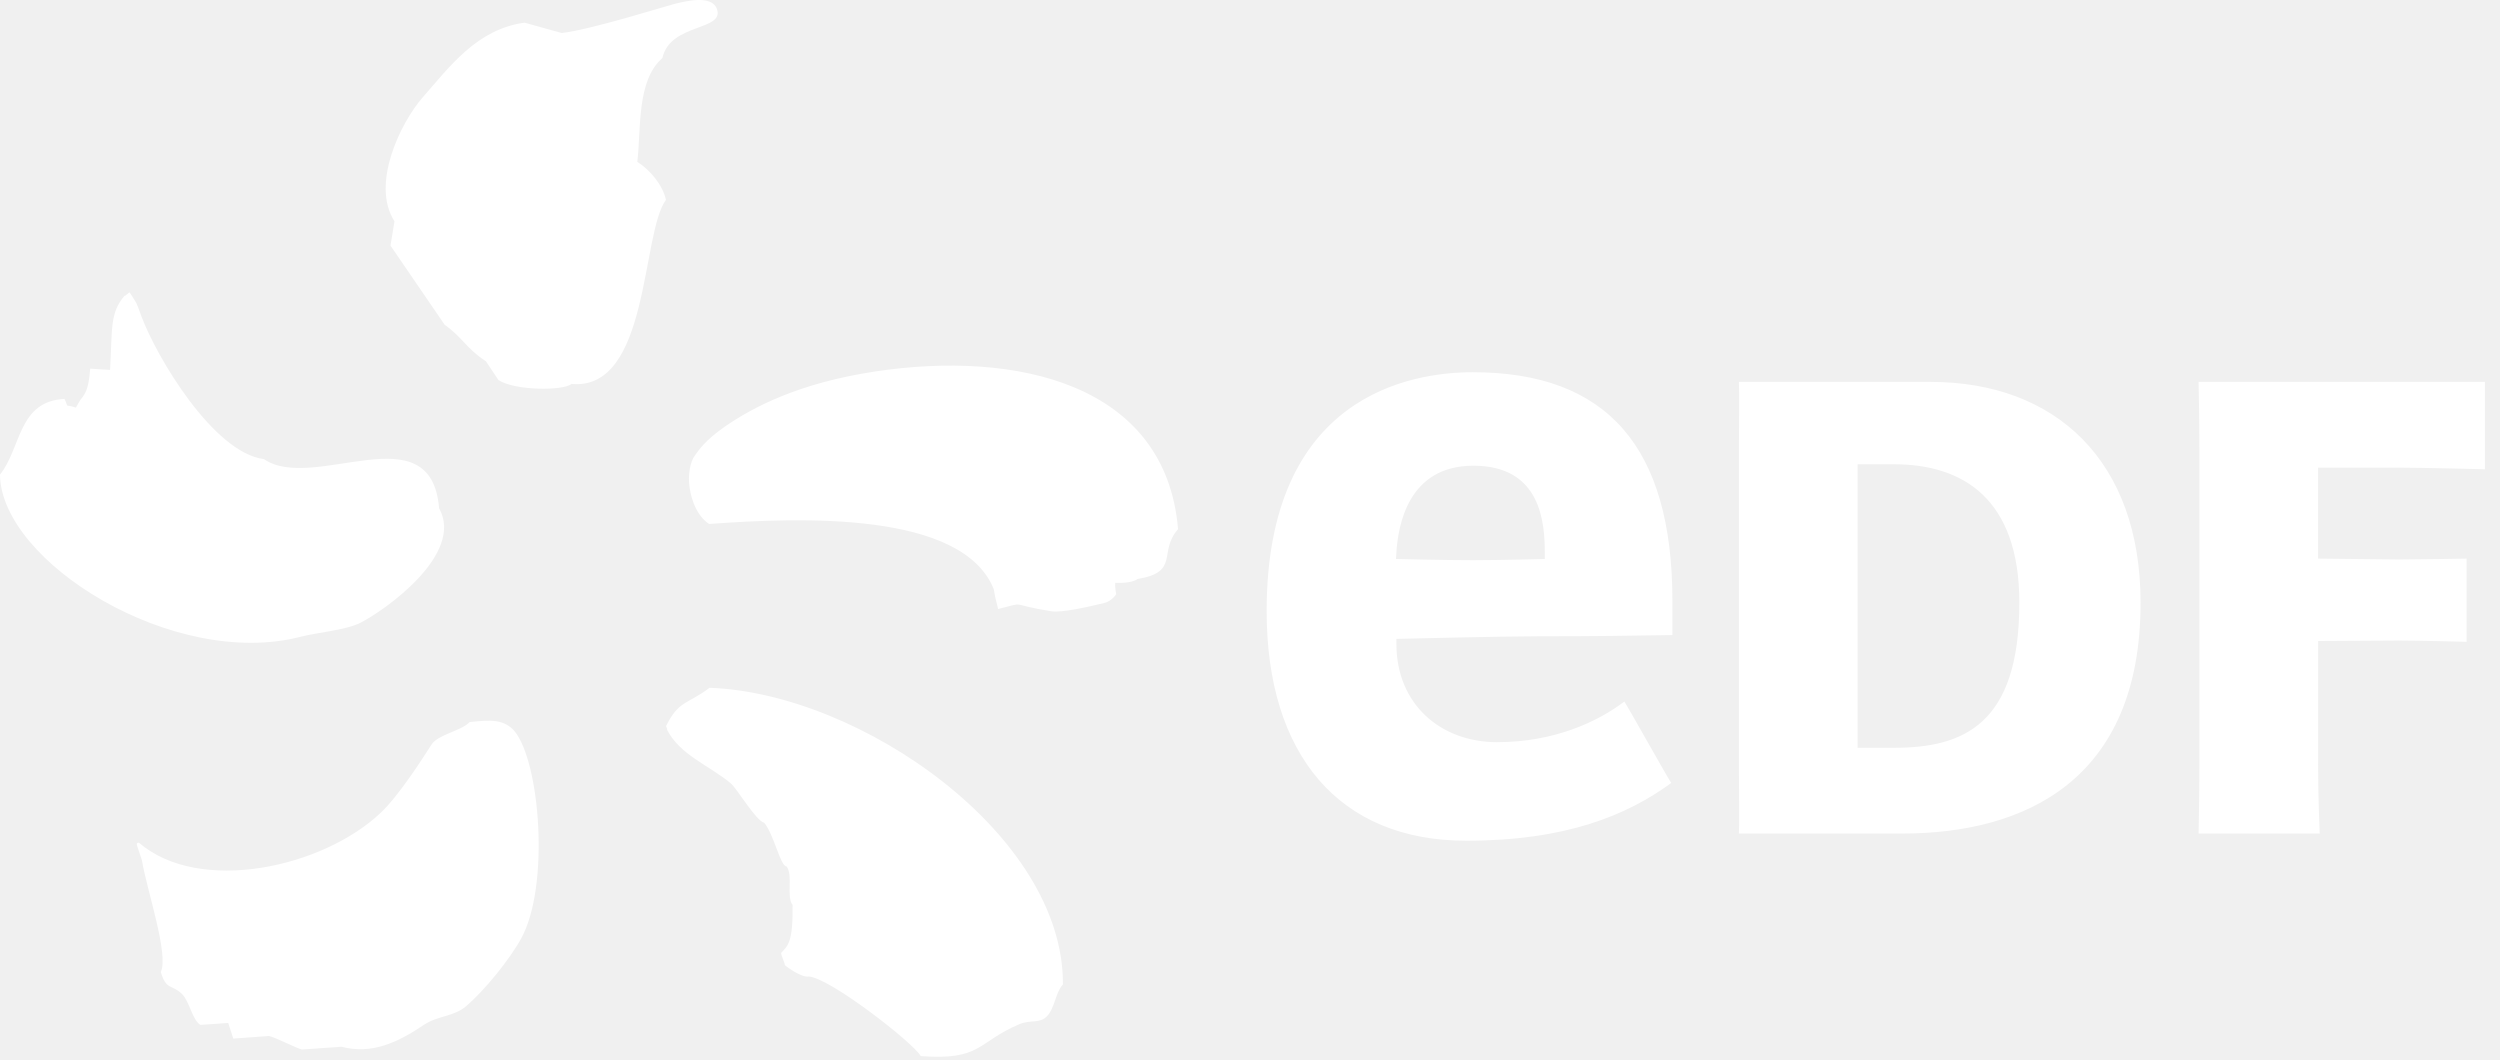
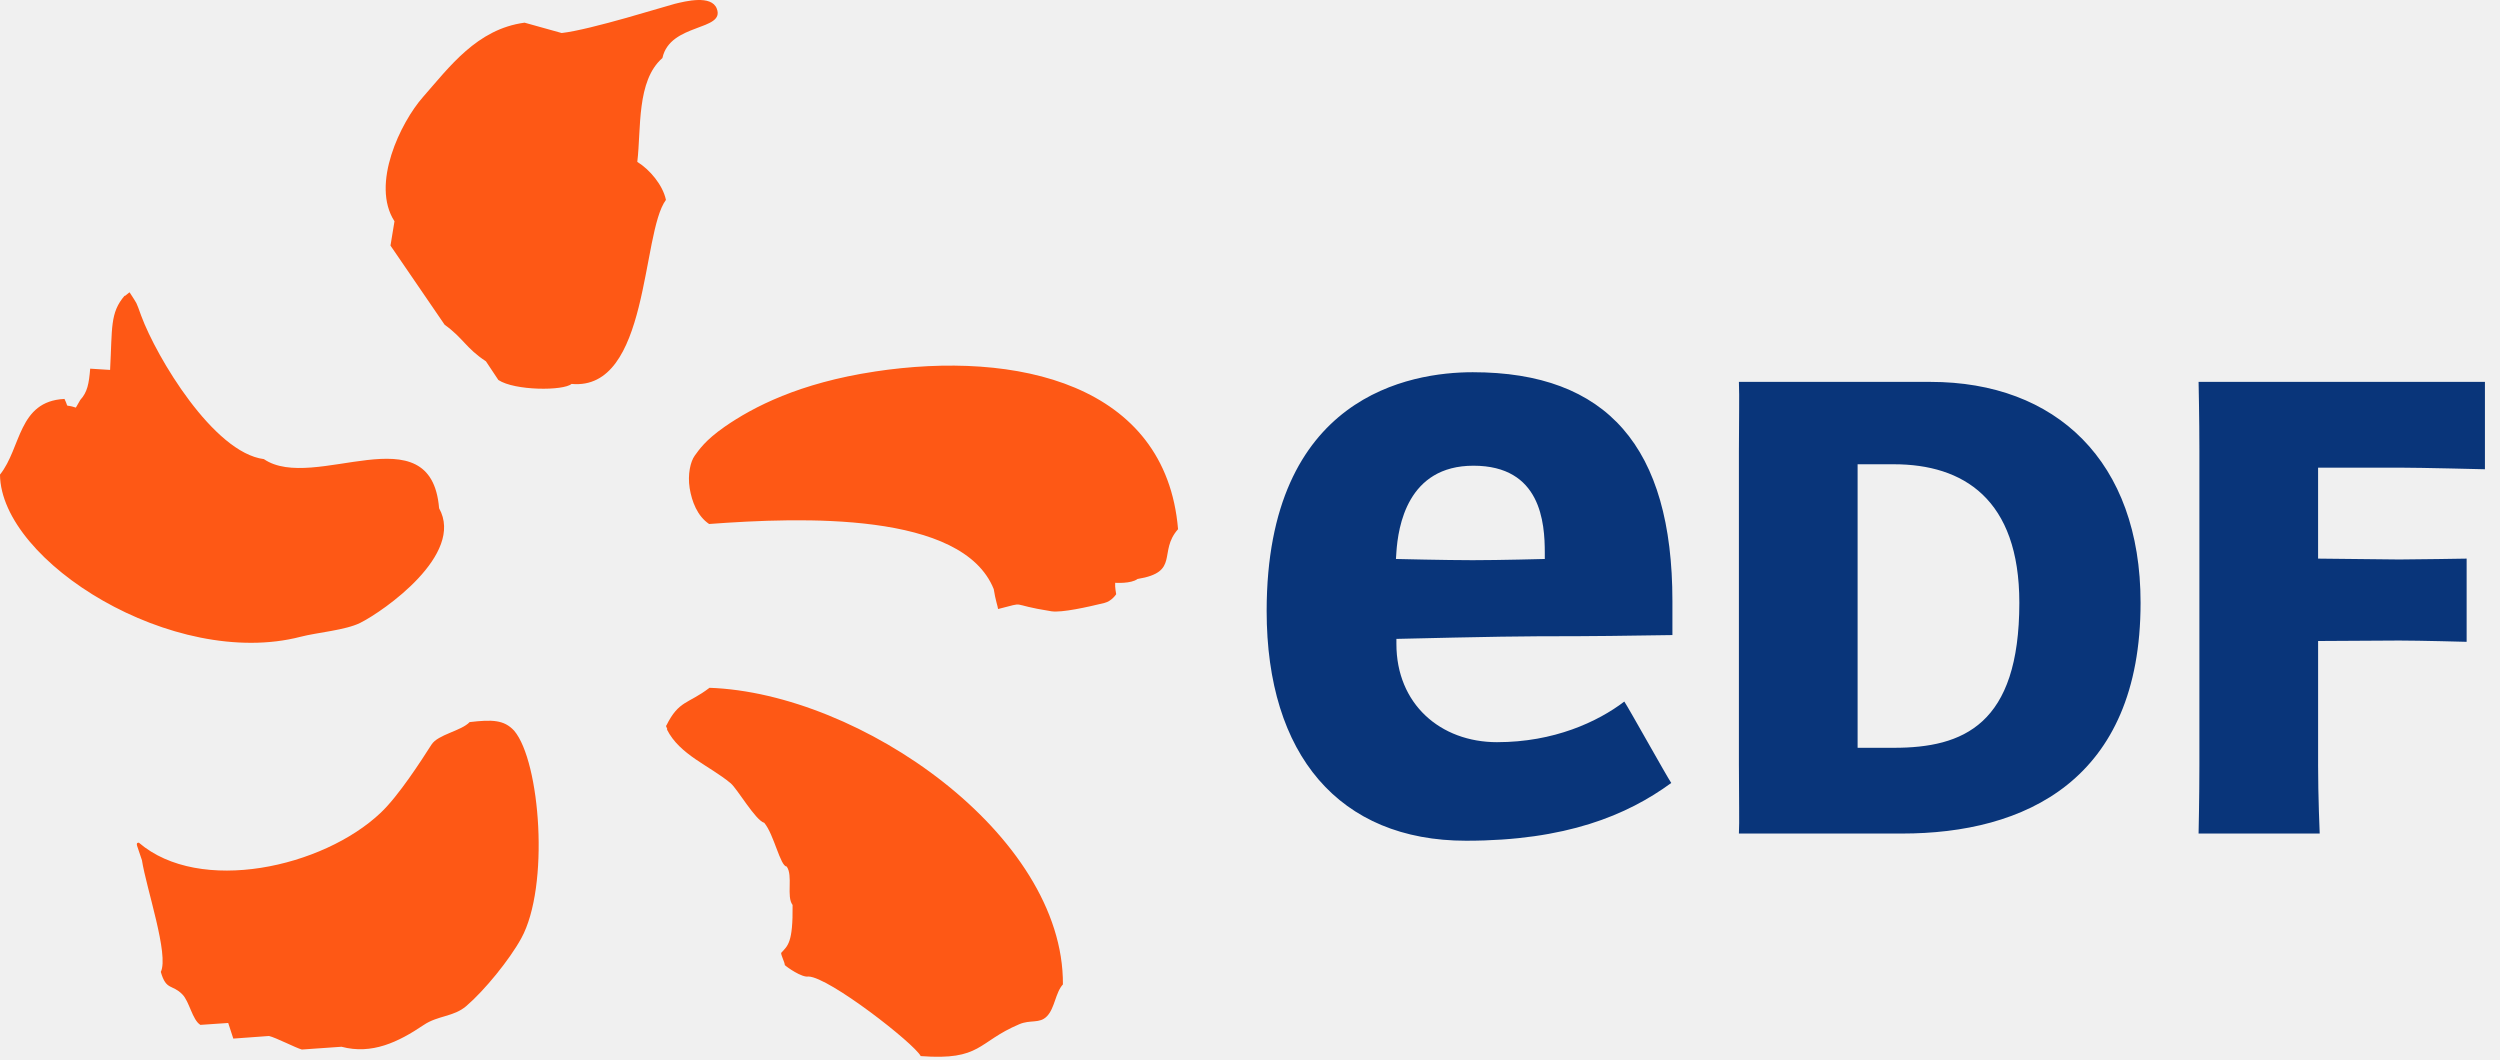
<svg xmlns="http://www.w3.org/2000/svg" width="144" height="61" viewBox="0 0 144 61">
-   <path d="M36.708 9.327c.23-1.9-.053-4.677 1.447-5.984.438-2.027 3.63-1.555 3.132-2.844C40.98-.31 39.48.073 38.87.22c-.457.11-4.834 1.493-6.517 1.682l-2.137-.596c-2.745.368-4.33 2.553-5.858 4.29-1.28 1.456-3.015 5.018-1.636 7.15-.077.467-.155.93-.23 1.4l3.12 4.56c1.076.772 1.22 1.345 2.378 2.106l.716 1.076c.95.623 3.742.63 4.214.226 4.498.418 4.01-8.692 5.438-10.6-.18-.86-.936-1.75-1.65-2.19zm-19.39 27.35c.953-.248 2.58-.375 3.432-.8 1.358-.68 6.027-3.944 4.542-6.602-.46-5.597-7.216-.866-10.092-2.83-2.912-.374-6.184-5.882-7.06-8.24-.342-.933-.2-.613-.666-1.352.005-.076-.3.257-.295.178-.854.993-.706 1.86-.838 4.276-.383-.023-.762-.048-1.146-.072-.073.876-.162 1.355-.572 1.803-.082.15-.17.292-.253.44-.723-.242-.36.103-.656-.5-2.68.13-2.483 2.825-3.715 4.36.054 5.027 10.01 11.232 17.316 9.34zm33.066-15.275c-4.343.656-7 2.04-8.64 3.176-1.145.8-1.482 1.337-1.728 1.67-.247.338-.415 1.082-.292 1.866.126.778.442 1.608 1.12 2.068 5.333-.395 14.593-.73 16.395 3.75.095.624.235.998.25 1.148 1.762-.435.472-.28 3.073.13.597.09 2.064-.24 3.04-.477.44-.104.69-.507.69-.507s-.082-.425-.057-.657c0 0 .913.065 1.287-.22 2.466-.4 1.17-1.56 2.334-2.868-.7-8.375-9.292-10.322-17.474-9.08zm-9.52 18.218c-1.238.945-1.76.71-2.484 2.174-.073 0 .11.223.034.223.74 1.47 2.43 2.065 3.675 3.1.385.327 1.434 2.145 1.932 2.277.56.668.926 2.515 1.29 2.515.382.52-.03 1.74.342 2.216.027 2.188-.278 2.346-.66 2.764 0 .155.212.553.212.7.103.105.982.735 1.364.658 1.19.036 6.078 3.848 6.465 4.584 3.506.263 3.252-.808 5.67-1.833.654-.283 1.173-.016 1.602-.464.45-.46.487-1.364.918-1.832.056-8.62-11.675-16.786-20.362-17.085zm-13.81 1.97c-.487.518-1.827.71-2.202 1.302-.575.9-1.89 2.948-2.922 3.922-3.32 3.15-10.426 4.734-13.933 1.723-.228.016-.094.148.178 1.01.256 1.632 1.57 5.458 1.087 6.436.313 1.087.644.69 1.238 1.29.41.408.575 1.472 1.042 1.76.536-.034 1.07-.072 1.603-.11.095.298.195.594.293.9.683-.053 1.37-.1 2.056-.15.387.086 1.552.69 1.893.78.762-.054 1.524-.104 2.285-.16 1.745.465 3.265-.263 4.736-1.256.82-.55 1.72-.463 2.448-1.086 1.056-.904 2.494-2.674 3.165-3.897 1.653-3 1.095-10.184-.402-11.962-.584-.637-1.276-.65-2.562-.5zm59.186 1.16c-3.284 0-5.807-2.207-5.807-5.658V36.8s6.097-.15 8.16-.15c3.52 0 4.967-.03 7.738-.07v-1.96c0-8.868-3.76-13.18-11.502-13.18-3.57 0-11.87 1.34-11.87 13.756 0 8.282 4.183 13.23 11.49 13.23 5.74 0 9.264-1.462 11.815-3.327-.287-.43-2.427-4.273-2.703-4.69-1.534 1.17-4.06 2.34-7.32 2.34zm-5.81-10.923c.1-1.506.64-5.002 4.44-5.002 3.897 0 4.11 3.288 4.11 5.02v.352s-2.6.07-4.155.07c-1.555 0-4.418-.07-4.418-.07l.024-.37zm30.767-9.83c7.217 0 12.1 4.558 12.1 12.72 0 10.26-6.705 13.295-13.733 13.295h-9.403c.035-.568 0-2.085 0-3.99v-18.04c0-1.9.035-3.112 0-3.985H111.2zm-2.11 21.076c3.986 0 7.227-1.318 7.227-8.355 0-5.985-3.24-7.976-7.226-7.976h-2.09v16.33h2.09zm24.435.95c0 1.904.093 3.99.093 3.99h-6.977s.047-2.086.047-3.99v-18.04c0-1.9-.047-3.986-.047-3.986h16.494v5.033s-3.686-.094-4.94-.094h-4.67v5.24l4.67.05c.875 0 3.886-.05 3.886-.05v4.793s-2.673-.074-3.885-.074l-4.67.027v7.1z" fill="#FFF" fill-rule="evenodd" />
+   <g fill="none" fill-rule="evenodd" transform="translate(-1)">
+     <path fill="#09357A" d="M87.24,42.75 C83.956,42.75 81.433,40.543 81.433,37.092 L81.433,36.8 C81.433,36.8 87.53,36.65 89.593,36.65 C93.113,36.65 94.56,36.62 97.331,36.58 L97.331,34.62 C97.331,25.752 93.571,21.44 85.829,21.44 C82.259,21.44 73.959,22.78 73.959,35.196 C73.959,43.478 78.142,48.426 85.449,48.426 C91.189,48.426 94.713,46.964 97.264,45.099 C96.977,44.669 94.837,40.826 94.561,40.409 C93.027,41.579 90.501,42.749 87.241,42.749 L87.24,42.75 Z M81.43,31.827 C81.53,30.321 82.07,26.825 85.87,26.825 C89.767,26.825 89.98,30.113 89.98,31.845 L89.98,32.197 C89.98,32.197 87.38,32.267 85.825,32.267 C84.27,32.267 81.407,32.197 81.407,32.197 L81.431,31.827 L81.43,31.827 Z M112.197,21.997 C119.414,21.997 124.297,26.555 124.297,34.717 C124.297,44.977 117.592,48.012 110.564,48.012 L101.161,48.012 C101.196,47.444 101.161,45.927 101.161,44.022 L101.161,25.982 C101.161,24.082 101.196,22.87 101.161,21.997 L112.2,21.997 L112.197,21.997 Z M110.087,43.073 C114.073,43.073 117.314,41.755 117.314,34.718 C117.314,28.733 114.074,26.742 110.088,26.742 L107.998,26.742 L107.998,43.072 L110.088,43.072 L110.087,43.073 Z M134.522,44.023 C134.522,45.927 134.615,48.013 134.615,48.013 L127.638,48.013 C127.638,48.013 127.685,45.927 127.685,44.023 L127.685,25.983 C127.685,24.083 127.638,21.997 127.638,21.997 L144.132,21.997 L144.132,27.03 C144.132,27.03 140.446,26.936 139.192,26.936 L134.522,26.936 L134.522,32.176 L139.192,32.226 C140.067,32.226 143.078,32.176 143.078,32.176 L143.078,36.969 C143.078,36.969 140.405,36.895 139.193,36.895 L134.523,36.922 L134.523,44.022 L134.522,44.023 Z" />
+     <path fill="#FE5815" d="M37.708,9.327 L37.708,9.324 C38.422,9.764 39.178,10.654 39.358,11.514 C37.93,13.422 38.418,22.532 33.92,22.114 C33.448,22.518 30.656,22.511 29.706,21.888 L28.99,20.812 C27.832,20.051 27.688,19.478 26.612,18.706 L23.492,14.146 C23.567,13.676 23.645,13.213 23.722,12.746 C22.343,10.614 24.078,7.052 25.358,5.596 C26.886,3.859 28.471,1.674 31.216,1.306 L33.353,1.902 C35.036,1.713 39.413,0.33 39.87,0.22 C40.48,0.073 41.98,-0.31 42.287,0.499 C42.785,1.788 39.593,1.316 39.155,3.343 C37.655,4.65 37.938,7.427 37.708,9.327 Z M18.318,36.677 L18.315,36.678 C11.009,38.57 1.053,32.365 0.999,27.338 C2.231,25.803 2.034,23.108 4.714,22.978 C5.01,23.581 4.647,23.236 5.37,23.478 C5.453,23.33 5.541,23.188 5.623,23.038 C6.033,22.59 6.122,22.111 6.195,21.235 C6.579,21.259 6.958,21.284 7.341,21.307 C7.473,18.891 7.325,18.024 8.179,17.031 C8.174,17.11 8.479,16.777 8.474,16.853 C8.94,17.592 8.798,17.272 9.14,18.205 C10.016,20.563 13.288,26.071 16.2,26.445 C19.076,28.409 25.832,23.678 26.292,29.275 C27.777,31.933 23.108,35.197 21.75,35.877 C20.898,36.302 19.271,36.429 18.318,36.677 Z M51.384,21.402 L51.382,21.401 C59.564,20.159 68.156,22.106 68.856,30.481 C67.692,31.789 68.988,32.949 66.522,33.349 C66.148,33.634 65.235,33.569 65.235,33.569 C65.21,33.801 65.292,34.226 65.292,34.226 C65.292,34.226 65.042,34.629 64.602,34.733 C63.626,34.97 62.159,35.3 61.562,35.21 C58.961,34.8 60.251,34.645 58.489,35.08 C58.474,34.93 58.334,34.556 58.239,33.932 C56.437,29.452 47.177,29.787 41.844,30.182 C41.166,29.722 40.85,28.892 40.724,28.114 C40.601,27.33 40.769,26.586 41.016,26.248 C41.262,25.915 41.599,25.378 42.744,24.578 C44.384,23.442 47.041,22.058 51.384,21.402 Z M41.864,39.62 L41.862,39.617 C50.549,39.916 62.28,48.082 62.224,56.702 C61.793,57.17 61.756,58.074 61.306,58.534 C60.877,58.982 60.358,58.715 59.704,58.998 C57.286,60.023 57.54,61.094 54.034,60.831 C53.647,60.095 48.759,56.283 47.569,56.247 C47.187,56.324 46.308,55.694 46.205,55.589 C46.205,55.442 45.993,55.044 45.993,54.889 C46.375,54.471 46.68,54.313 46.653,52.125 C46.281,51.649 46.693,50.429 46.311,49.909 C45.947,49.909 45.581,48.062 45.021,47.394 C44.523,47.262 43.474,45.444 43.089,45.117 C41.844,44.082 40.154,43.487 39.414,42.017 C39.49,42.017 39.307,41.794 39.38,41.794 C40.104,40.33 40.626,40.565 41.864,39.62 Z M28.054,41.59 L28.057,41.592 C29.343,41.442 30.035,41.455 30.619,42.092 C32.116,43.87 32.674,51.054 31.021,54.054 C30.35,55.277 28.912,57.047 27.856,57.951 C27.128,58.574 26.228,58.487 25.408,59.037 C23.937,60.03 22.417,60.758 20.672,60.293 C19.911,60.349 19.149,60.399 18.387,60.453 C18.046,60.363 16.881,59.759 16.494,59.673 C15.808,59.723 15.121,59.77 14.438,59.823 C14.34,59.517 14.24,59.221 14.145,58.923 C13.612,58.961 13.078,58.999 12.542,59.033 C12.075,58.745 11.91,57.681 11.5,57.273 C10.906,56.673 10.575,57.07 10.262,55.983 C10.745,55.005 9.431,51.179 9.175,49.547 C8.903,48.685 8.769,48.553 8.997,48.537 C12.504,51.548 19.61,49.964 22.93,46.814 C23.962,45.84 25.277,43.792 25.852,42.892 C26.227,42.3 27.567,42.108 28.054,41.59 Z" />
+   </g>
</svg>
